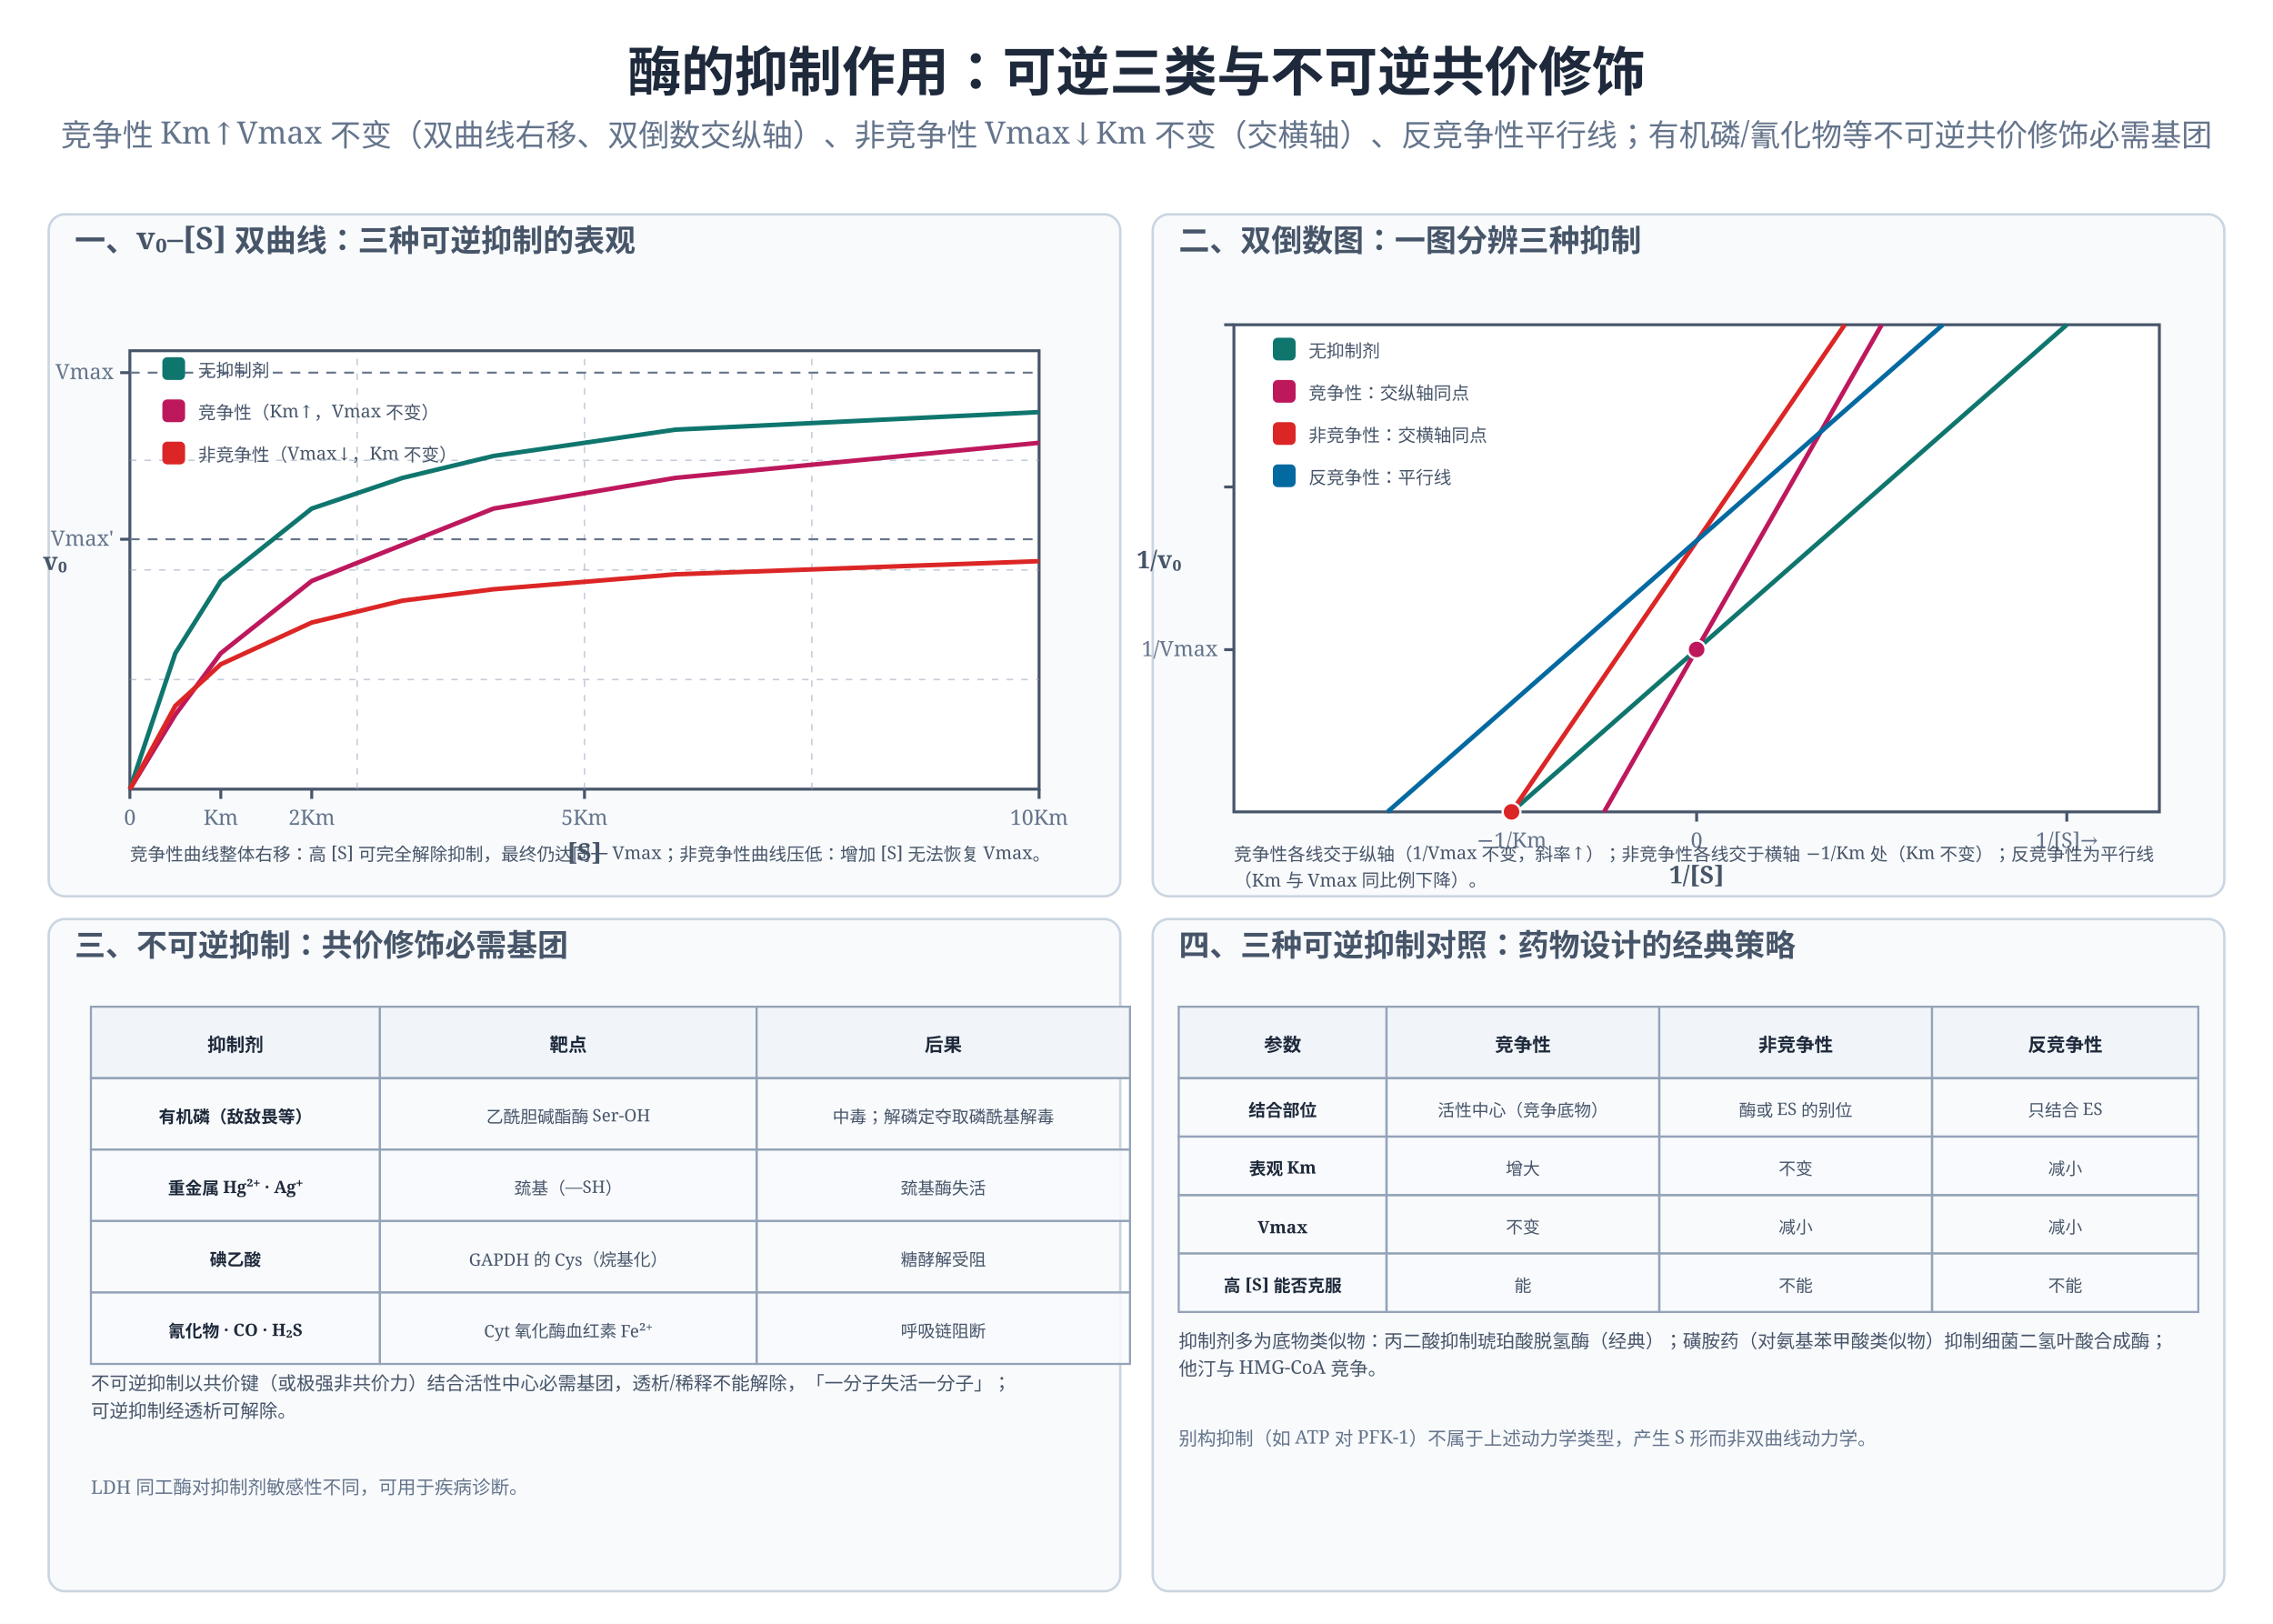
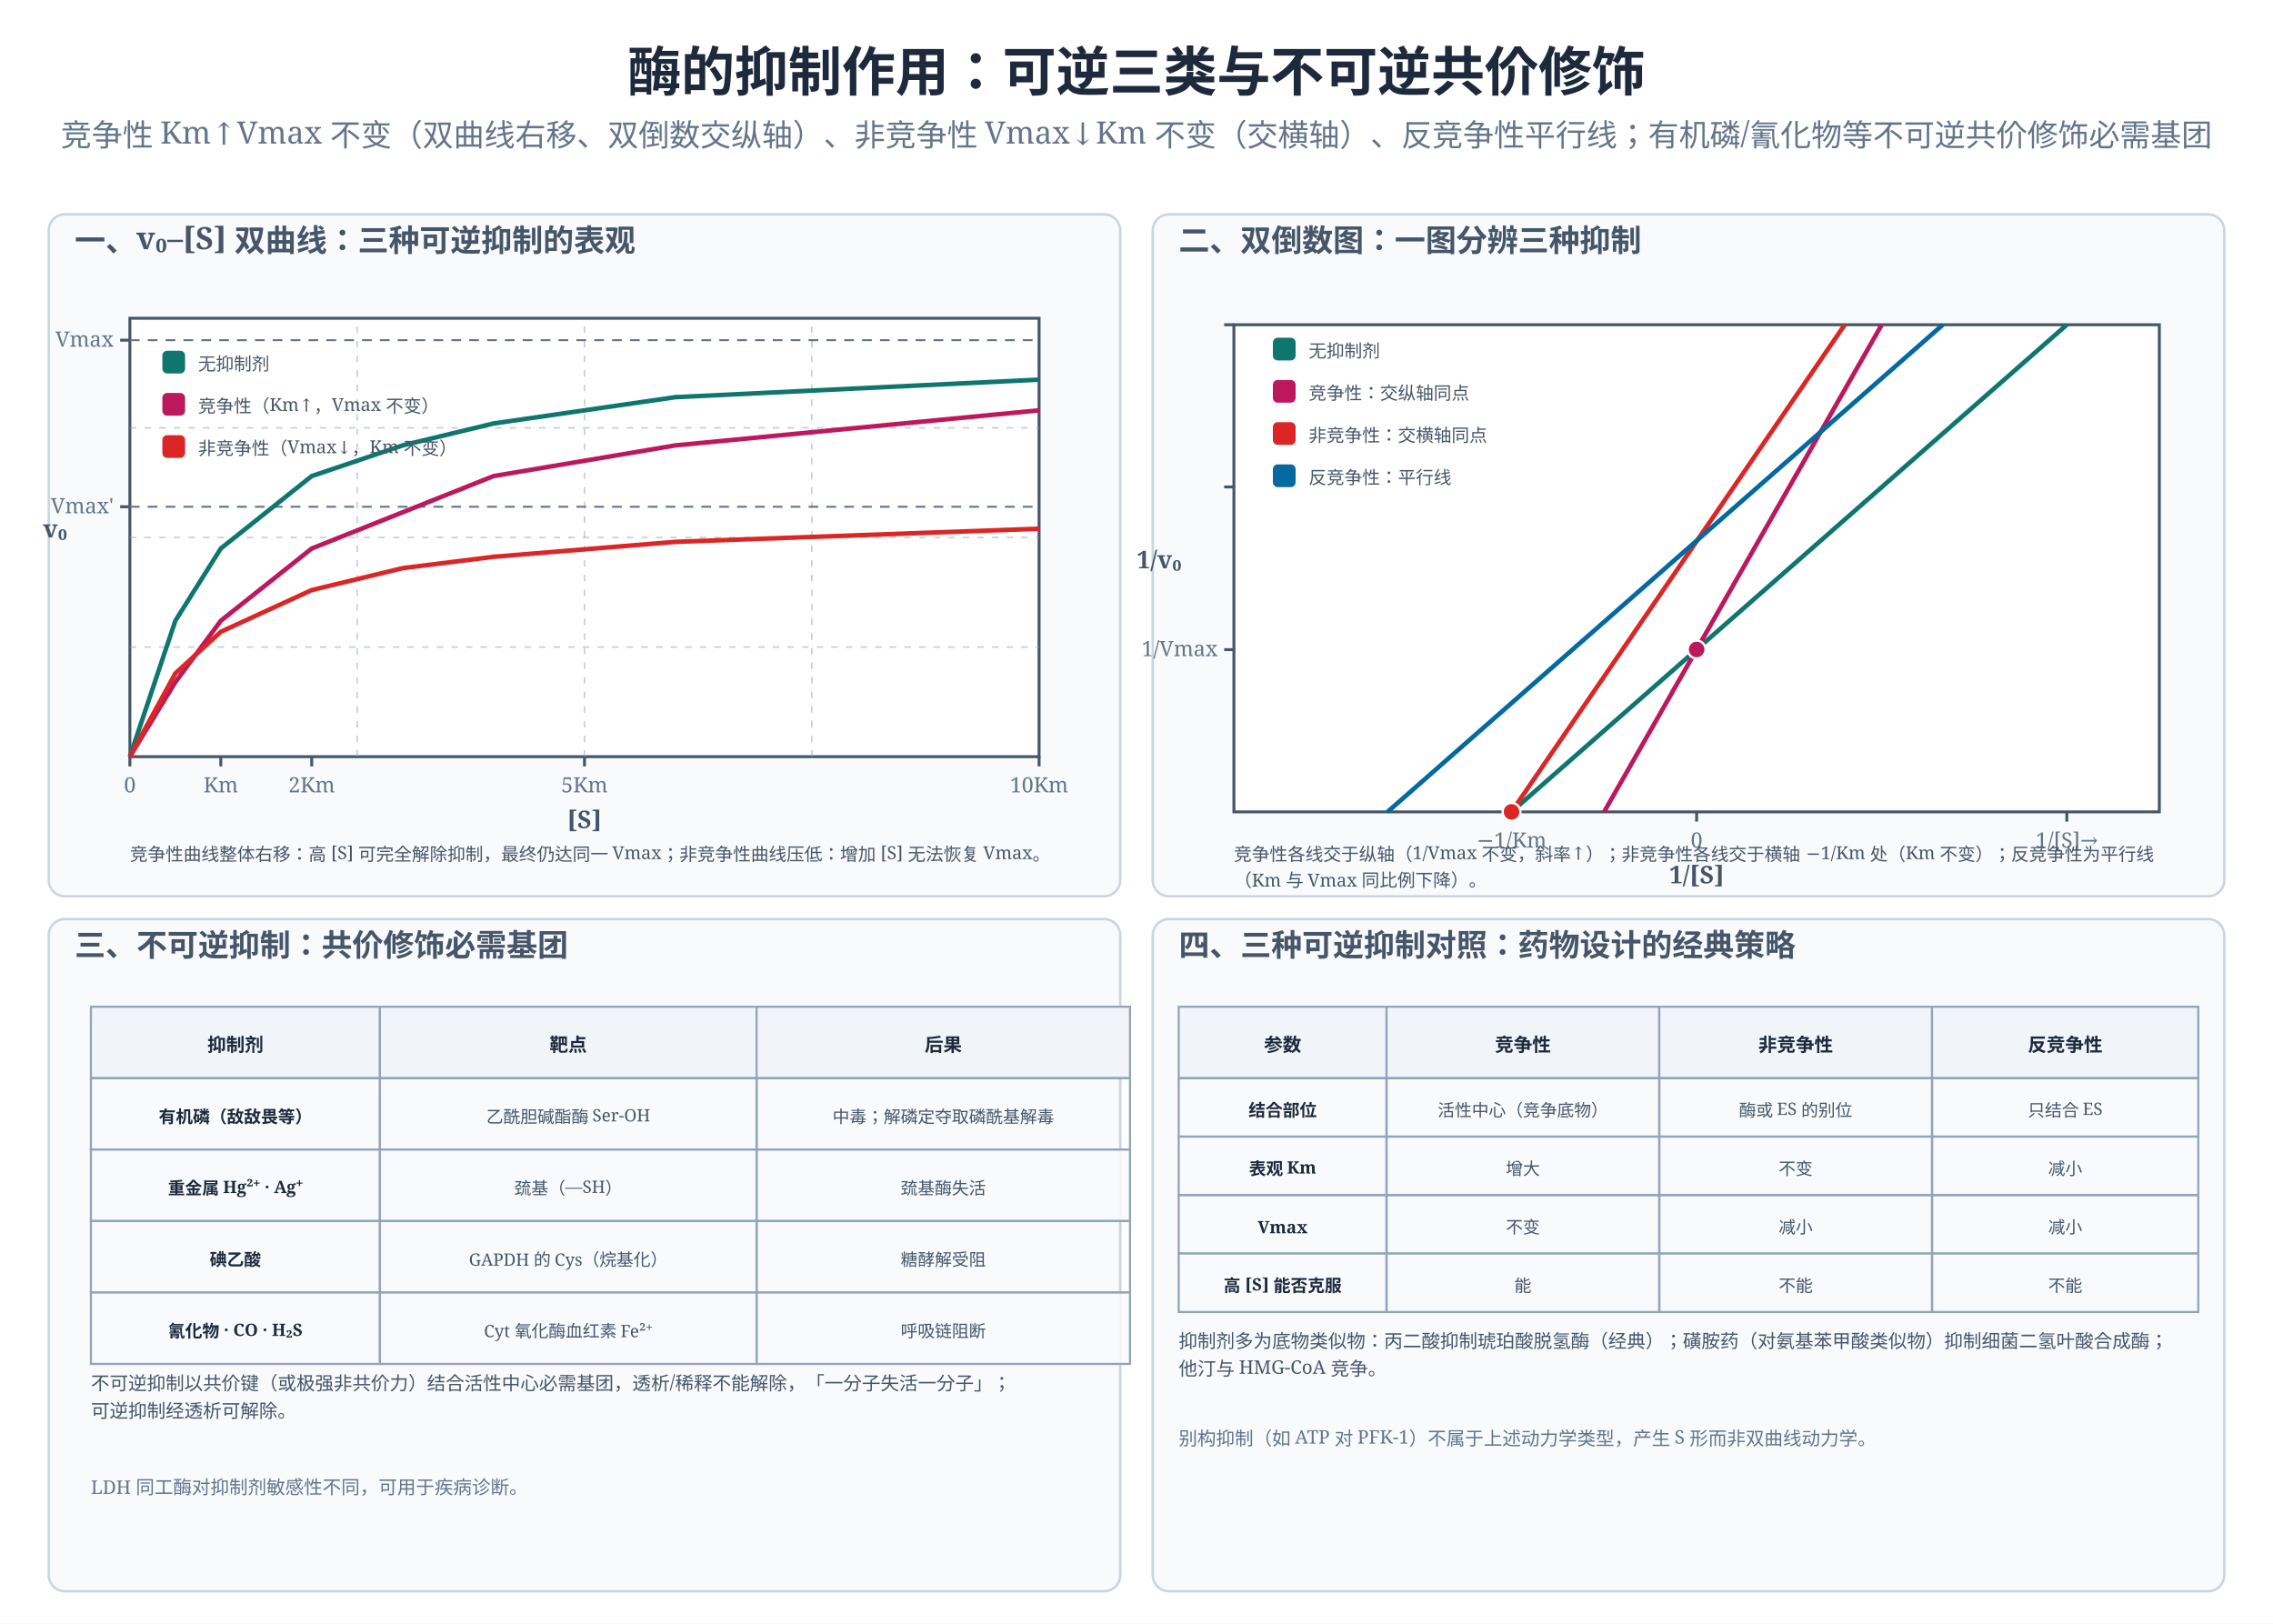
<svg xmlns="http://www.w3.org/2000/svg" width="1400" height="1000" viewBox="0 0 1400 1000" font-family="Noto Serif SC, LXGW WenKai, Songti SC, serif">
  <defs>
    <marker id="arr-ink" viewBox="0 0 10 10" refX="8.5" refY="5" markerWidth="7" markerHeight="7" orient="auto-start-reverse">
      <path d="M0,0 L10,5 L0,10 z" fill="#334155" />
    </marker>
    <marker id="arr-dna" viewBox="0 0 10 10" refX="8.5" refY="5" markerWidth="7" markerHeight="7" orient="auto-start-reverse">
      <path d="M0,0 L10,5 L0,10 z" fill="#0f766e" />
    </marker>
    <marker id="arr-rna" viewBox="0 0 10 10" refX="8.5" refY="5" markerWidth="7" markerHeight="7" orient="auto-start-reverse">
      <path d="M0,0 L10,5 L0,10 z" fill="#b45309" />
    </marker>
    <marker id="arr-pro" viewBox="0 0 10 10" refX="8.5" refY="5" markerWidth="7" markerHeight="7" orient="auto-start-reverse">
      <path d="M0,0 L10,5 L0,10 z" fill="#6d28d9" />
    </marker>
    <marker id="arr-enz" viewBox="0 0 10 10" refX="8.5" refY="5" markerWidth="7" markerHeight="7" orient="auto-start-reverse">
      <path d="M0,0 L10,5 L0,10 z" fill="#be185d" />
    </marker>
    <marker id="arr-acc" viewBox="0 0 10 10" refX="8.5" refY="5" markerWidth="7" markerHeight="7" orient="auto-start-reverse">
      <path d="M0,0 L10,5 L0,10 z" fill="#0369a1" />
    </marker>
    <marker id="arr-ok" viewBox="0 0 10 10" refX="8.5" refY="5" markerWidth="7" markerHeight="7" orient="auto-start-reverse">
      <path d="M0,0 L10,5 L0,10 z" fill="#059669" />
    </marker>
    <marker id="arr-warn" viewBox="0 0 10 10" refX="8.5" refY="5" markerWidth="7" markerHeight="7" orient="auto-start-reverse">
      <path d="M0,0 L10,5 L0,10 z" fill="#b45309" />
    </marker>
    <marker id="arr-bad" viewBox="0 0 10 10" refX="8.5" refY="5" markerWidth="7" markerHeight="7" orient="auto-start-reverse">
      <path d="M0,0 L10,5 L0,10 z" fill="#dc2626" />
    </marker>
    <marker id="arr-mute" viewBox="0 0 10 10" refX="8.5" refY="5" markerWidth="7" markerHeight="7" orient="auto-start-reverse">
      <path d="M0,0 L10,5 L0,10 z" fill="#94a3b8" />
    </marker>
  </defs>
  <rect x="0" y="0" width="1400" height="1000" fill="#ffffff" />
  <text x="700" y="56" text-anchor="middle" font-size="33" font-weight="700" fill="#1e293b">酶的抑制作用：可逆三类与不可逆共价修饰</text>
  <text x="700" y="90" text-anchor="middle" font-size="19" fill="#64748b">竞争性 Km↑Vmax 不变（双曲线右移、双倒数交纵轴）、非竞争性 Vmax↓Km 不变（交横轴）、反竞争性平行线；有机磷/氰化物等不可逆共价修饰必需基团</text>
  <rect x="30" y="132" width="660" height="420" rx="10" fill="#f8fafc" stroke="#cbd5e1" stroke-width="1.5" />
  <text x="46" y="154.84" font-size="19" fill="#475569" font-weight="700">一、v₀–[S] 双曲线：三种可逆抑制的表观</text>
-   <rect x="80" y="216" width="560" height="270" fill="#ffffff" stroke="#475569" stroke-width="1.8" />
-   <line x1="80" y1="418.5" x2="640" y2="418.5" stroke="#94a3b8" stroke-width="0.9" stroke-dasharray="4 5" opacity="0.55" />
-   <line x1="220" y1="486" x2="220" y2="216" stroke="#94a3b8" stroke-width="0.9" stroke-dasharray="4 5" opacity="0.55" />
-   <line x1="80" y1="351" x2="640" y2="351" stroke="#94a3b8" stroke-width="0.9" stroke-dasharray="4 5" opacity="0.55" />
-   <line x1="360" y1="486" x2="360" y2="216" stroke="#94a3b8" stroke-width="0.9" stroke-dasharray="4 5" opacity="0.55" />
-   <line x1="80" y1="283.5" x2="640" y2="283.5" stroke="#94a3b8" stroke-width="0.9" stroke-dasharray="4 5" opacity="0.55" />
-   <line x1="500" y1="486" x2="500" y2="216" stroke="#94a3b8" stroke-width="0.9" stroke-dasharray="4 5" opacity="0.55" />
-   <line x1="80" y1="486" x2="80" y2="492" stroke="#475569" stroke-width="1.8" />
-   <text x="80" y="508" font-size="13" fill="#64748b" text-anchor="middle">0</text>
-   <line x1="136" y1="486" x2="136" y2="492" stroke="#475569" stroke-width="1.8" />
-   <text x="136" y="508" font-size="13" fill="#64748b" text-anchor="middle">Km</text>
-   <line x1="192" y1="486" x2="192" y2="492" stroke="#475569" stroke-width="1.8" />
-   <text x="192" y="508" font-size="13" fill="#64748b" text-anchor="middle">2Km</text>
-   <line x1="360" y1="486" x2="360" y2="492" stroke="#475569" stroke-width="1.8" />
-   <text x="360" y="508" font-size="13" fill="#64748b" text-anchor="middle">5Km</text>
-   <line x1="640" y1="486" x2="640" y2="492" stroke="#475569" stroke-width="1.8" />
-   <text x="640" y="508" font-size="13" fill="#64748b" text-anchor="middle">10Km</text>
-   <line x1="74" y1="229.5" x2="80" y2="229.5" stroke="#475569" stroke-width="1.8" />
-   <text x="70" y="233.5" font-size="13" fill="#64748b" text-anchor="end">Vmax</text>
-   <line x1="74" y1="332.1" x2="80" y2="332.1" stroke="#475569" stroke-width="1.8" />
-   <text x="70" y="336.1" font-size="13" fill="#64748b" text-anchor="end">Vmax'</text>
-   <text x="360" y="530" font-size="15" fill="#475569" text-anchor="middle" font-weight="600">[S]</text>
-   <text x="34" y="351" font-size="15" fill="#475569" text-anchor="middle" font-weight="600">v₀</text>
-   <line x1="80" y1="229.5" x2="640" y2="229.5" stroke="#64748b" stroke-width="1.2" stroke-dasharray="6 5" />
-   <line x1="80" y1="332.1" x2="640" y2="332.1" stroke="#64748b" stroke-width="1.2" stroke-dasharray="6 5" />
-   <path d="M80.0,486.0 L108.0,402.3 L136.0,357.8 L192.0,313.2 L248.0,294.3 L304.0,280.8 L416.0,264.6 L640.0,253.8" fill="none" stroke="#0f766e" stroke-width="2.8" />
-   <path d="M80.0,486.0 L108.0,440.1 L136.0,402.3 L192.0,357.8 L304.0,313.2 L416.0,294.3 L640.0,272.7" fill="none" stroke="#be185d" stroke-width="2.8" />
-   <path d="M80.0,486.0 L108.0,434.7 L136.0,409.1 L192.0,383.4 L248.0,369.9 L304.0,362.9 L416.0,353.7 L640.0,345.6" fill="none" stroke="#dc2626" stroke-width="2.8" />
-   <rect x="100" y="220" width="14" height="14" rx="3" fill="#0f766e" />
-   <text x="122" y="232" font-size="11" fill="#475569">无抑制剂</text>
-   <rect x="100" y="246" width="14" height="14" rx="3" fill="#be185d" />
-   <text x="122" y="258" font-size="11" fill="#475569">竞争性（Km↑，Vmax 不变）</text>
-   <rect x="100" y="272" width="14" height="14" rx="3" fill="#dc2626" />
-   <text x="122" y="284" font-size="11" fill="#475569">非竞争性（Vmax↓，Km 不变）</text>
+   <rect x="80" y="196" width="560" height="270" fill="#ffffff" stroke="#475569" stroke-width="1.8" />
+   <line x1="80" y1="398.5" x2="640" y2="398.5" stroke="#94a3b8" stroke-width="0.9" stroke-dasharray="4 5" opacity="0.55" />
+   <line x1="220" y1="466" x2="220" y2="196" stroke="#94a3b8" stroke-width="0.9" stroke-dasharray="4 5" opacity="0.55" />
+   <line x1="80" y1="331" x2="640" y2="331" stroke="#94a3b8" stroke-width="0.9" stroke-dasharray="4 5" opacity="0.55" />
+   <line x1="360" y1="466" x2="360" y2="196" stroke="#94a3b8" stroke-width="0.9" stroke-dasharray="4 5" opacity="0.55" />
+   <line x1="80" y1="263.5" x2="640" y2="263.5" stroke="#94a3b8" stroke-width="0.9" stroke-dasharray="4 5" opacity="0.55" />
+   <line x1="500" y1="466" x2="500" y2="196" stroke="#94a3b8" stroke-width="0.9" stroke-dasharray="4 5" opacity="0.55" />
+   <line x1="80" y1="466" x2="80" y2="472" stroke="#475569" stroke-width="1.8" />
+   <text x="80" y="488" font-size="13" fill="#64748b" text-anchor="middle">0</text>
+   <line x1="136" y1="466" x2="136" y2="472" stroke="#475569" stroke-width="1.8" />
+   <text x="136" y="488" font-size="13" fill="#64748b" text-anchor="middle">Km</text>
+   <line x1="192" y1="466" x2="192" y2="472" stroke="#475569" stroke-width="1.8" />
+   <text x="192" y="488" font-size="13" fill="#64748b" text-anchor="middle">2Km</text>
+   <line x1="360" y1="466" x2="360" y2="472" stroke="#475569" stroke-width="1.8" />
+   <text x="360" y="488" font-size="13" fill="#64748b" text-anchor="middle">5Km</text>
+   <line x1="640" y1="466" x2="640" y2="472" stroke="#475569" stroke-width="1.8" />
+   <text x="640" y="488" font-size="13" fill="#64748b" text-anchor="middle">10Km</text>
+   <line x1="74" y1="209.5" x2="80" y2="209.5" stroke="#475569" stroke-width="1.8" />
+   <text x="70" y="213.5" font-size="13" fill="#64748b" text-anchor="end">Vmax</text>
+   <line x1="74" y1="312.1" x2="80" y2="312.1" stroke="#475569" stroke-width="1.8" />
+   <text x="70" y="316.1" font-size="13" fill="#64748b" text-anchor="end">Vmax'</text>
+   <text x="360" y="510" font-size="15" fill="#475569" text-anchor="middle" font-weight="600">[S]</text>
+   <text x="34" y="331" font-size="15" fill="#475569" text-anchor="middle" font-weight="600">v₀</text>
+   <line x1="80" y1="209.5" x2="640" y2="209.5" stroke="#64748b" stroke-width="1.2" stroke-dasharray="6 5" />
+   <line x1="80" y1="312.1" x2="640" y2="312.1" stroke="#64748b" stroke-width="1.2" stroke-dasharray="6 5" />
+   <path d="M80.0,466.0 L108.0,382.3 L136.0,337.8 L192.0,293.2 L248.0,274.3 L304.0,260.8 L416.0,244.6 L640.0,233.8" fill="none" stroke="#0f766e" stroke-width="2.8" />
+   <path d="M80.0,466.0 L108.0,420.1 L136.0,382.3 L192.0,337.8 L304.0,293.2 L416.0,274.3 L640.0,252.7" fill="none" stroke="#be185d" stroke-width="2.8" />
+   <path d="M80.0,466.0 L108.0,414.7 L136.0,389.1 L192.0,363.4 L248.0,349.9 L304.0,342.9 L416.0,333.7 L640.0,325.6" fill="none" stroke="#dc2626" stroke-width="2.8" />
+   <rect x="100" y="216" width="14" height="14" rx="3" fill="#0f766e" />
+   <text x="122" y="228" font-size="11" fill="#475569">无抑制剂</text>
+   <rect x="100" y="242" width="14" height="14" rx="3" fill="#be185d" />
+   <text x="122" y="254" font-size="11" fill="#475569">竞争性（Km↑，Vmax 不变）</text>
+   <rect x="100" y="268" width="14" height="14" rx="3" fill="#dc2626" />
+   <text x="122" y="280" font-size="11" fill="#475569">非竞争性（Vmax↓，Km 不变）</text>
  <text x="80" y="530" font-size="11" fill="#475569">竞争性曲线整体右移：高 [S] 可完全解除抑制，最终仍达同一 Vmax；非竞争性曲线压低：增加 [S] 无法恢复 Vmax。</text>
  <rect x="710" y="132" width="660" height="420" rx="10" fill="#f8fafc" stroke="#cbd5e1" stroke-width="1.5" />
  <text x="726" y="154.84" font-size="19" fill="#475569" font-weight="700">二、双倒数图：一图分辨三种抑制</text>
  <rect x="760" y="200" width="570" height="300" fill="#ffffff" stroke="#475569" stroke-width="1.8" />
  <line x1="931" y1="500" x2="931" y2="506" stroke="#475569" stroke-width="1.8" />
  <text x="931" y="522" font-size="13" fill="#64748b" text-anchor="middle">−1/Km</text>
  <line x1="1045" y1="500" x2="1045" y2="506" stroke="#475569" stroke-width="1.8" />
  <text x="1045" y="522" font-size="13" fill="#64748b" text-anchor="middle">0</text>
  <line x1="1273" y1="500" x2="1273" y2="506" stroke="#475569" stroke-width="1.8" />
  <text x="1273" y="522" font-size="13" fill="#64748b" text-anchor="middle">1/[S]→</text>
  <line x1="754" y1="400.1" x2="760" y2="400.1" stroke="#475569" stroke-width="1.8" />
  <text x="750" y="404.1" font-size="13" fill="#64748b" text-anchor="end">1/Vmax</text>
  <line x1="754" y1="299.9" x2="760" y2="299.9" stroke="#475569" stroke-width="1.8" />
  <line x1="754" y1="200" x2="760" y2="200" stroke="#475569" stroke-width="1.8" />
  <text x="1045" y="544" font-size="15" fill="#475569" text-anchor="middle" font-weight="600">1/[S]</text>
  <text x="714" y="350" font-size="15" fill="#475569" text-anchor="middle" font-weight="600">1/v₀</text>
  <polyline points="931,500 1273,200" fill="none" stroke="#0f766e" stroke-width="2.8" />
  <polyline points="988,500 1159,200" fill="none" stroke="#be185d" stroke-width="2.8" />
  <polyline points="931,500 1136.2,200" fill="none" stroke="#dc2626" stroke-width="2.8" />
  <polyline points="854.62,500 1196.62,200" fill="none" stroke="#0369a1" stroke-width="2.8" />
  <circle cx="1045" cy="400" r="5.5" fill="#be185d" stroke="#ffffff" stroke-width="1.4" />
  <circle cx="931" cy="500" r="5.5" fill="#dc2626" stroke="#ffffff" stroke-width="1.4" />
  <rect x="784" y="208" width="14" height="14" rx="3" fill="#0f766e" />
  <text x="806" y="220" font-size="11" fill="#475569">无抑制剂</text>
  <rect x="784" y="234" width="14" height="14" rx="3" fill="#be185d" />
  <text x="806" y="246" font-size="11" fill="#475569">竞争性：交纵轴同点</text>
  <rect x="784" y="260" width="14" height="14" rx="3" fill="#dc2626" />
  <text x="806" y="272" font-size="11" fill="#475569">非竞争性：交横轴同点</text>
  <rect x="784" y="286" width="14" height="14" rx="3" fill="#0369a1" />
  <text x="806" y="298" font-size="11" fill="#475569">反竞争性：平行线</text>
  <text x="760" y="530" font-size="11" fill="#475569">竞争性各线交于纵轴（1/Vmax 不变，斜率↑）；非竞争性各线交于横轴 −1/Km 处（Km 不变）；反竞争性为平行线</text>
  <text x="760" y="546" font-size="11" fill="#475569">（Km 与 Vmax 同比例下降）。</text>
  <rect x="30" y="566" width="660" height="414" rx="10" fill="#f8fafc" stroke="#cbd5e1" stroke-width="1.5" />
  <text x="46" y="588.84" font-size="19" fill="#475569" font-weight="700">三、不可逆抑制：共价修饰必需基团</text>
  <rect x="56" y="620" width="178" height="44" fill="#f1f5f9" stroke="#94a3b8" stroke-width="1.3" />
  <text x="145" y="647.5" font-size="11.5" fill="#1e293b" text-anchor="middle" font-weight="700">抑制剂</text>
  <rect x="234" y="620" width="232" height="44" fill="#f1f5f9" stroke="#94a3b8" stroke-width="1.3" />
  <text x="350" y="647.5" font-size="11.5" fill="#1e293b" text-anchor="middle" font-weight="700">靶点</text>
  <rect x="466" y="620" width="230" height="44" fill="#f1f5f9" stroke="#94a3b8" stroke-width="1.3" />
  <text x="581" y="647.5" font-size="11.5" fill="#1e293b" text-anchor="middle" font-weight="700">后果</text>
  <rect x="56" y="664" width="178" height="44" fill="none" stroke="#94a3b8" stroke-width="1.3" />
  <text x="145" y="691.5" font-size="10.5" fill="#1e293b" text-anchor="middle" font-weight="700">有机磷（敌敌畏等）</text>
  <rect x="234" y="664" width="232" height="44" fill="none" stroke="#94a3b8" stroke-width="1.3" />
  <text x="350" y="691.5" font-size="10.5" fill="#475569" text-anchor="middle" font-weight="500">乙酰胆碱酯酶 Ser-OH</text>
  <rect x="466" y="664" width="230" height="44" fill="none" stroke="#94a3b8" stroke-width="1.3" />
  <text x="581" y="691.5" font-size="10.5" fill="#475569" text-anchor="middle" font-weight="500">中毒；解磷定夺取磷酰基解毒</text>
  <rect x="56" y="708" width="640" height="44" fill="#f8fafc" fill-opacity="0.85" />
  <rect x="56" y="708" width="178" height="44" fill="none" stroke="#94a3b8" stroke-width="1.3" />
  <text x="145" y="735.5" font-size="10.5" fill="#1e293b" text-anchor="middle" font-weight="700">重金属 Hg²⁺ · Ag⁺</text>
  <rect x="234" y="708" width="232" height="44" fill="none" stroke="#94a3b8" stroke-width="1.3" />
  <text x="350" y="735.5" font-size="10.5" fill="#475569" text-anchor="middle" font-weight="500">巯基（—SH）</text>
  <rect x="466" y="708" width="230" height="44" fill="none" stroke="#94a3b8" stroke-width="1.3" />
  <text x="581" y="735.5" font-size="10.5" fill="#475569" text-anchor="middle" font-weight="500">巯基酶失活</text>
  <rect x="56" y="752" width="178" height="44" fill="none" stroke="#94a3b8" stroke-width="1.3" />
  <text x="145" y="779.5" font-size="10.5" fill="#1e293b" text-anchor="middle" font-weight="700">碘乙酸</text>
  <rect x="234" y="752" width="232" height="44" fill="none" stroke="#94a3b8" stroke-width="1.3" />
  <text x="350" y="779.5" font-size="10.5" fill="#475569" text-anchor="middle" font-weight="500">GAPDH 的 Cys（烷基化）</text>
  <rect x="466" y="752" width="230" height="44" fill="none" stroke="#94a3b8" stroke-width="1.3" />
  <text x="581" y="779.5" font-size="10.5" fill="#475569" text-anchor="middle" font-weight="500">糖酵解受阻</text>
  <rect x="56" y="796" width="640" height="44" fill="#f8fafc" fill-opacity="0.85" />
  <rect x="56" y="796" width="178" height="44" fill="none" stroke="#94a3b8" stroke-width="1.3" />
  <text x="145" y="823.5" font-size="10.5" fill="#1e293b" text-anchor="middle" font-weight="700">氰化物 · CO · H₂S</text>
  <rect x="234" y="796" width="232" height="44" fill="none" stroke="#94a3b8" stroke-width="1.3" />
  <text x="350" y="823.5" font-size="10.5" fill="#475569" text-anchor="middle" font-weight="500">Cyt 氧化酶血红素 Fe²⁺</text>
  <rect x="466" y="796" width="230" height="44" fill="none" stroke="#94a3b8" stroke-width="1.3" />
  <text x="581" y="823.5" font-size="10.5" fill="#475569" text-anchor="middle" font-weight="500">呼吸链阻断</text>
  <text x="56" y="856" font-size="11.5" fill="#475569">不可逆抑制以共价键（或极强非共价力）结合活性中心必需基团，透析/稀释不能解除，「一分子失活一分子」；</text>
  <text x="56" y="873" font-size="11.5" fill="#475569">可逆抑制经透析可解除。</text>
  <text x="56" y="920" font-size="11.5" fill="#64748b">LDH 同工酶对抑制剂敏感性不同，可用于疾病诊断。</text>
  <rect x="710" y="566" width="660" height="414" rx="10" fill="#f8fafc" stroke="#cbd5e1" stroke-width="1.5" />
  <text x="726" y="588.84" font-size="19" fill="#475569" font-weight="700">四、三种可逆抑制对照：药物设计的经典策略</text>
  <rect x="726" y="620" width="128" height="44" fill="#f1f5f9" stroke="#94a3b8" stroke-width="1.3" />
  <text x="790" y="647.5" font-size="11.5" fill="#1e293b" text-anchor="middle" font-weight="700">参数</text>
  <rect x="854" y="620" width="168" height="44" fill="#f1f5f9" stroke="#94a3b8" stroke-width="1.3" />
  <text x="938" y="647.5" font-size="11.5" fill="#1e293b" text-anchor="middle" font-weight="700">竞争性</text>
  <rect x="1022" y="620" width="168" height="44" fill="#f1f5f9" stroke="#94a3b8" stroke-width="1.3" />
  <text x="1106" y="647.5" font-size="11.5" fill="#1e293b" text-anchor="middle" font-weight="700">非竞争性</text>
  <rect x="1190" y="620" width="164" height="44" fill="#f1f5f9" stroke="#94a3b8" stroke-width="1.3" />
  <text x="1272" y="647.5" font-size="11.5" fill="#1e293b" text-anchor="middle" font-weight="700">反竞争性</text>
  <rect x="726" y="664" width="128" height="36" fill="none" stroke="#94a3b8" stroke-width="1.3" />
  <text x="790" y="687.5" font-size="10.5" fill="#1e293b" text-anchor="middle" font-weight="700">结合部位</text>
  <rect x="854" y="664" width="168" height="36" fill="none" stroke="#94a3b8" stroke-width="1.3" />
  <text x="938" y="687.5" font-size="10.5" fill="#475569" text-anchor="middle" font-weight="500">活性中心（竞争底物）</text>
  <rect x="1022" y="664" width="168" height="36" fill="none" stroke="#94a3b8" stroke-width="1.3" />
  <text x="1106" y="687.5" font-size="10.5" fill="#475569" text-anchor="middle" font-weight="500">酶或 ES 的别位</text>
  <rect x="1190" y="664" width="164" height="36" fill="none" stroke="#94a3b8" stroke-width="1.3" />
  <text x="1272" y="687.5" font-size="10.5" fill="#475569" text-anchor="middle" font-weight="500">只结合 ES</text>
  <rect x="726" y="700" width="628" height="36" fill="#f8fafc" fill-opacity="0.85" />
  <rect x="726" y="700" width="128" height="36" fill="none" stroke="#94a3b8" stroke-width="1.3" />
  <text x="790" y="723.5" font-size="10.5" fill="#1e293b" text-anchor="middle" font-weight="700">表观 Km</text>
  <rect x="854" y="700" width="168" height="36" fill="none" stroke="#94a3b8" stroke-width="1.3" />
  <text x="938" y="723.5" font-size="10.5" fill="#475569" text-anchor="middle" font-weight="500">增大</text>
  <rect x="1022" y="700" width="168" height="36" fill="none" stroke="#94a3b8" stroke-width="1.3" />
  <text x="1106" y="723.5" font-size="10.5" fill="#475569" text-anchor="middle" font-weight="500">不变</text>
  <rect x="1190" y="700" width="164" height="36" fill="none" stroke="#94a3b8" stroke-width="1.3" />
  <text x="1272" y="723.5" font-size="10.5" fill="#475569" text-anchor="middle" font-weight="500">减小</text>
  <rect x="726" y="736" width="128" height="36" fill="none" stroke="#94a3b8" stroke-width="1.3" />
  <text x="790" y="759.5" font-size="10.5" fill="#1e293b" text-anchor="middle" font-weight="700">Vmax</text>
  <rect x="854" y="736" width="168" height="36" fill="none" stroke="#94a3b8" stroke-width="1.3" />
  <text x="938" y="759.5" font-size="10.5" fill="#475569" text-anchor="middle" font-weight="500">不变</text>
  <rect x="1022" y="736" width="168" height="36" fill="none" stroke="#94a3b8" stroke-width="1.3" />
  <text x="1106" y="759.5" font-size="10.5" fill="#475569" text-anchor="middle" font-weight="500">减小</text>
  <rect x="1190" y="736" width="164" height="36" fill="none" stroke="#94a3b8" stroke-width="1.3" />
  <text x="1272" y="759.5" font-size="10.5" fill="#475569" text-anchor="middle" font-weight="500">减小</text>
  <rect x="726" y="772" width="628" height="36" fill="#f8fafc" fill-opacity="0.85" />
  <rect x="726" y="772" width="128" height="36" fill="none" stroke="#94a3b8" stroke-width="1.3" />
  <text x="790" y="795.5" font-size="10.5" fill="#1e293b" text-anchor="middle" font-weight="700">高 [S] 能否克服</text>
  <rect x="854" y="772" width="168" height="36" fill="none" stroke="#94a3b8" stroke-width="1.3" />
  <text x="938" y="795.5" font-size="10.5" fill="#475569" text-anchor="middle" font-weight="500">能</text>
  <rect x="1022" y="772" width="168" height="36" fill="none" stroke="#94a3b8" stroke-width="1.3" />
  <text x="1106" y="795.5" font-size="10.5" fill="#475569" text-anchor="middle" font-weight="500">不能</text>
  <rect x="1190" y="772" width="164" height="36" fill="none" stroke="#94a3b8" stroke-width="1.3" />
  <text x="1272" y="795.5" font-size="10.5" fill="#475569" text-anchor="middle" font-weight="500">不能</text>
  <text x="726" y="830" font-size="11.5" fill="#475569">抑制剂多为底物类似物：丙二酸抑制琥珀酸脱氢酶（经典）；磺胺药（对氨基苯甲酸类似物）抑制细菌二氢叶酸合成酶；</text>
  <text x="726" y="847" font-size="11.5" fill="#475569">他汀与 HMG-CoA 竞争。</text>
  <text x="726" y="890" font-size="11.5" fill="#64748b">别构抑制（如 ATP 对 PFK-1）不属于上述动力学类型，产生 S 形而非双曲线动力学。</text>
</svg>
